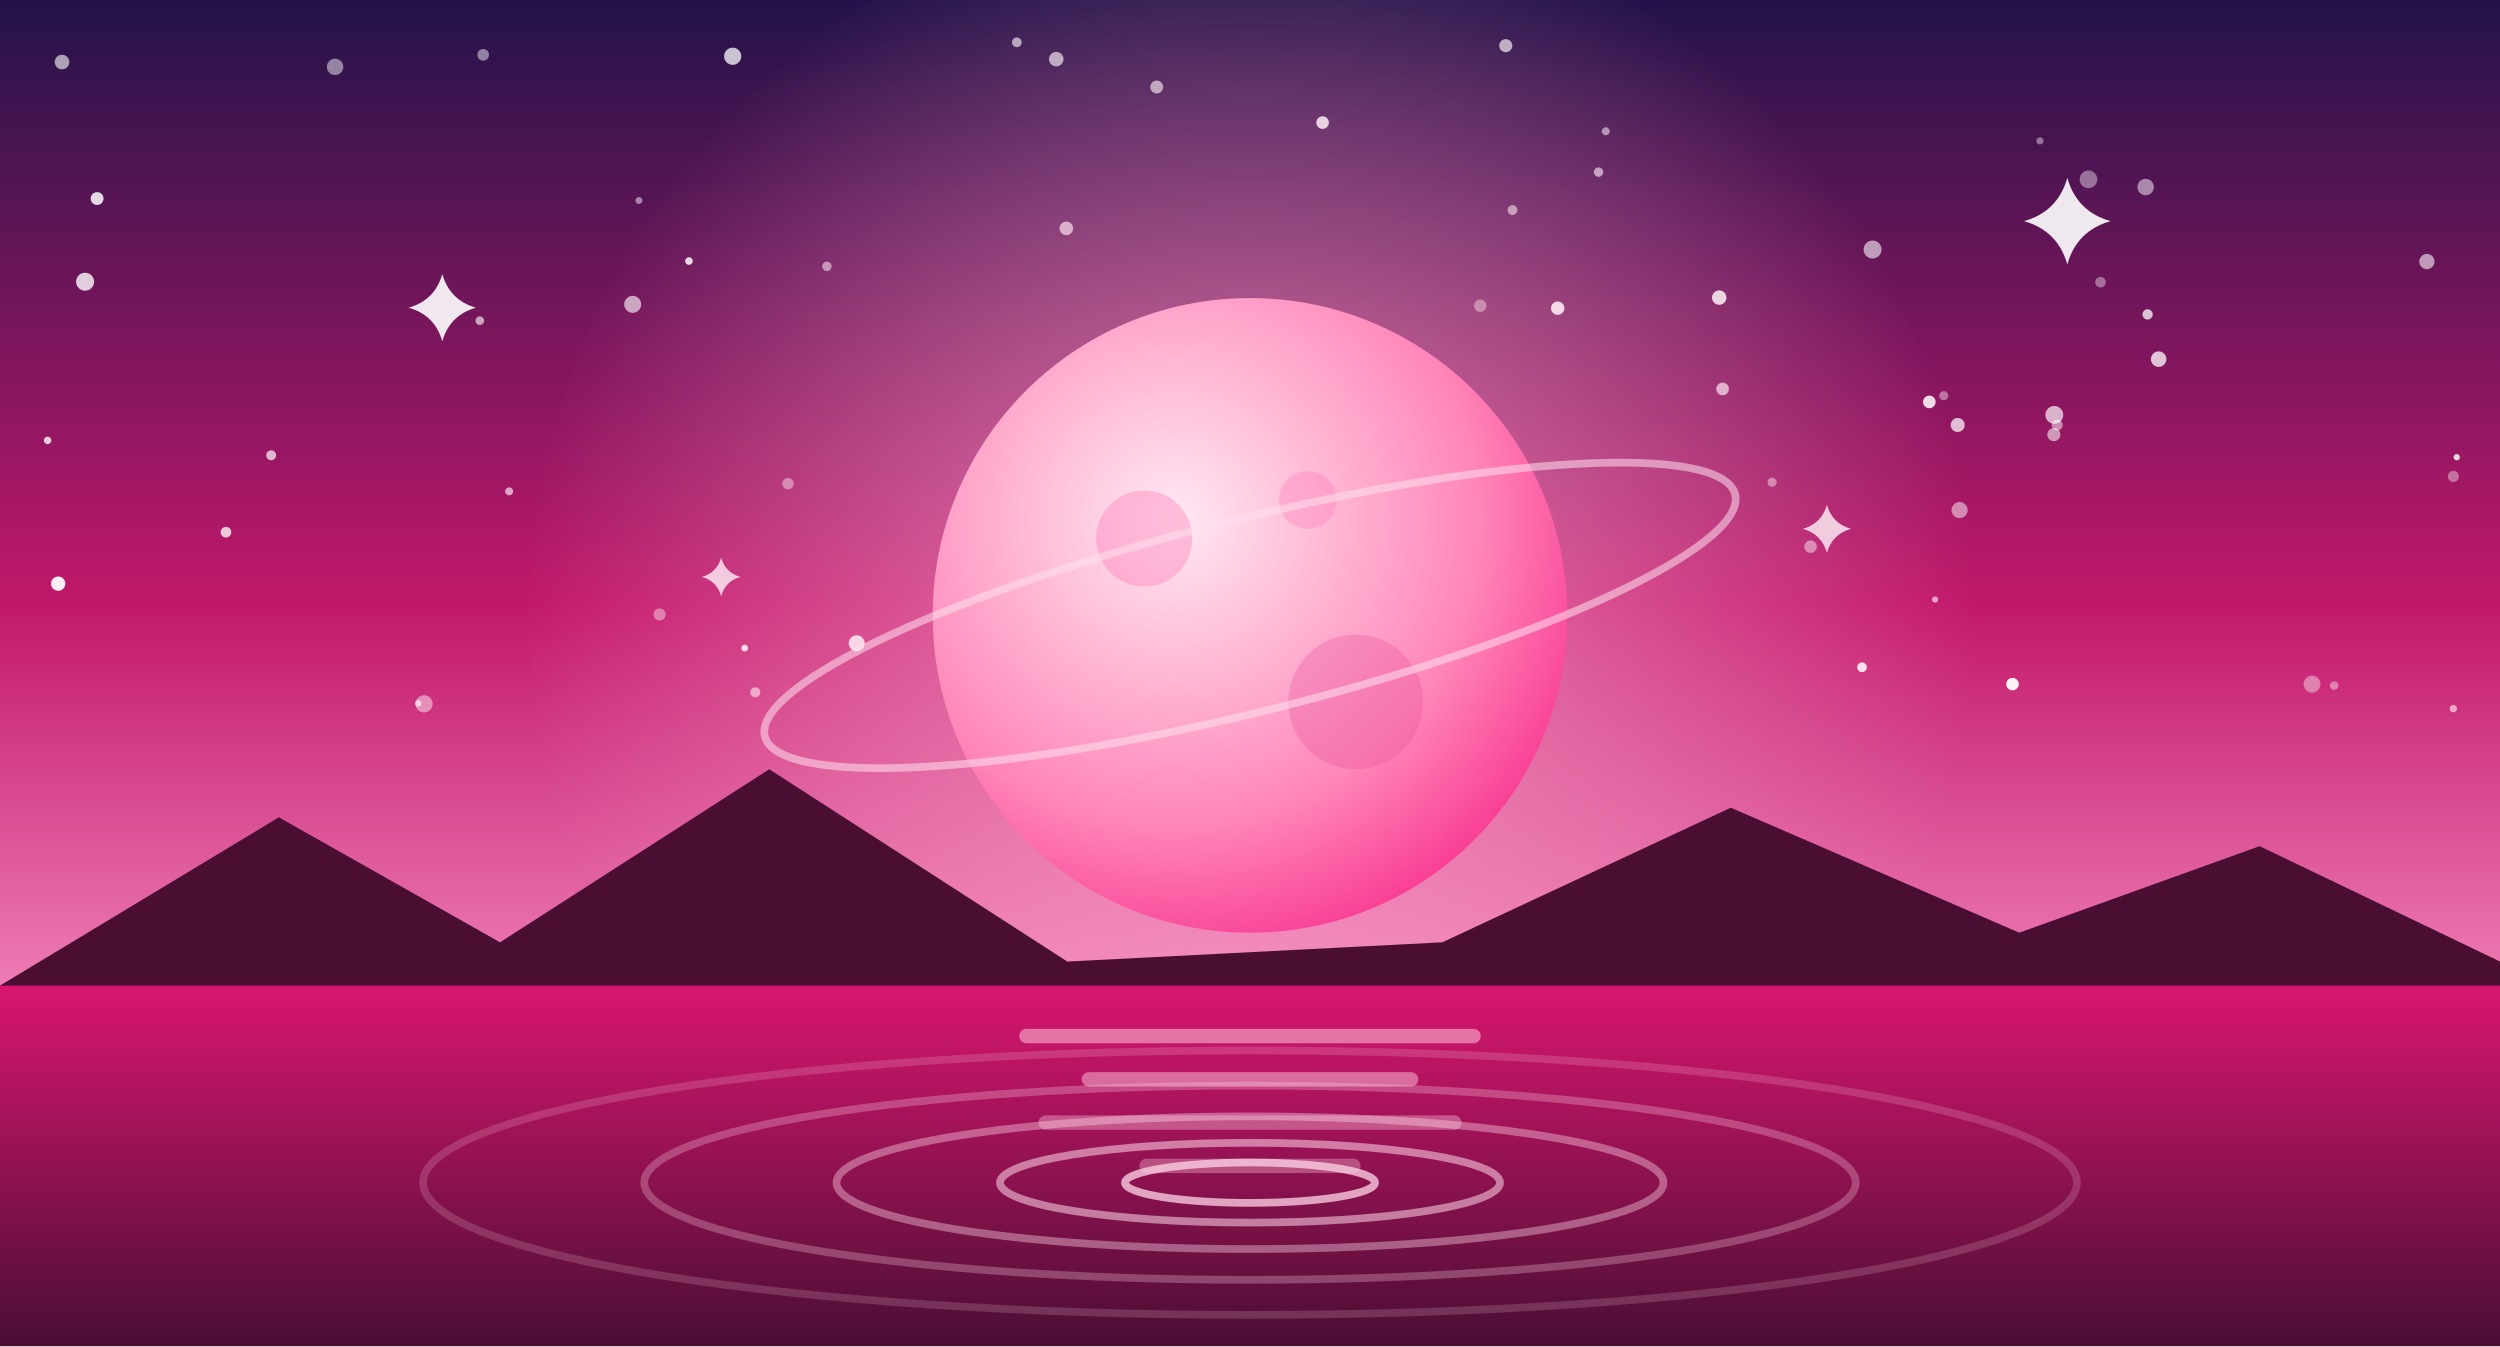
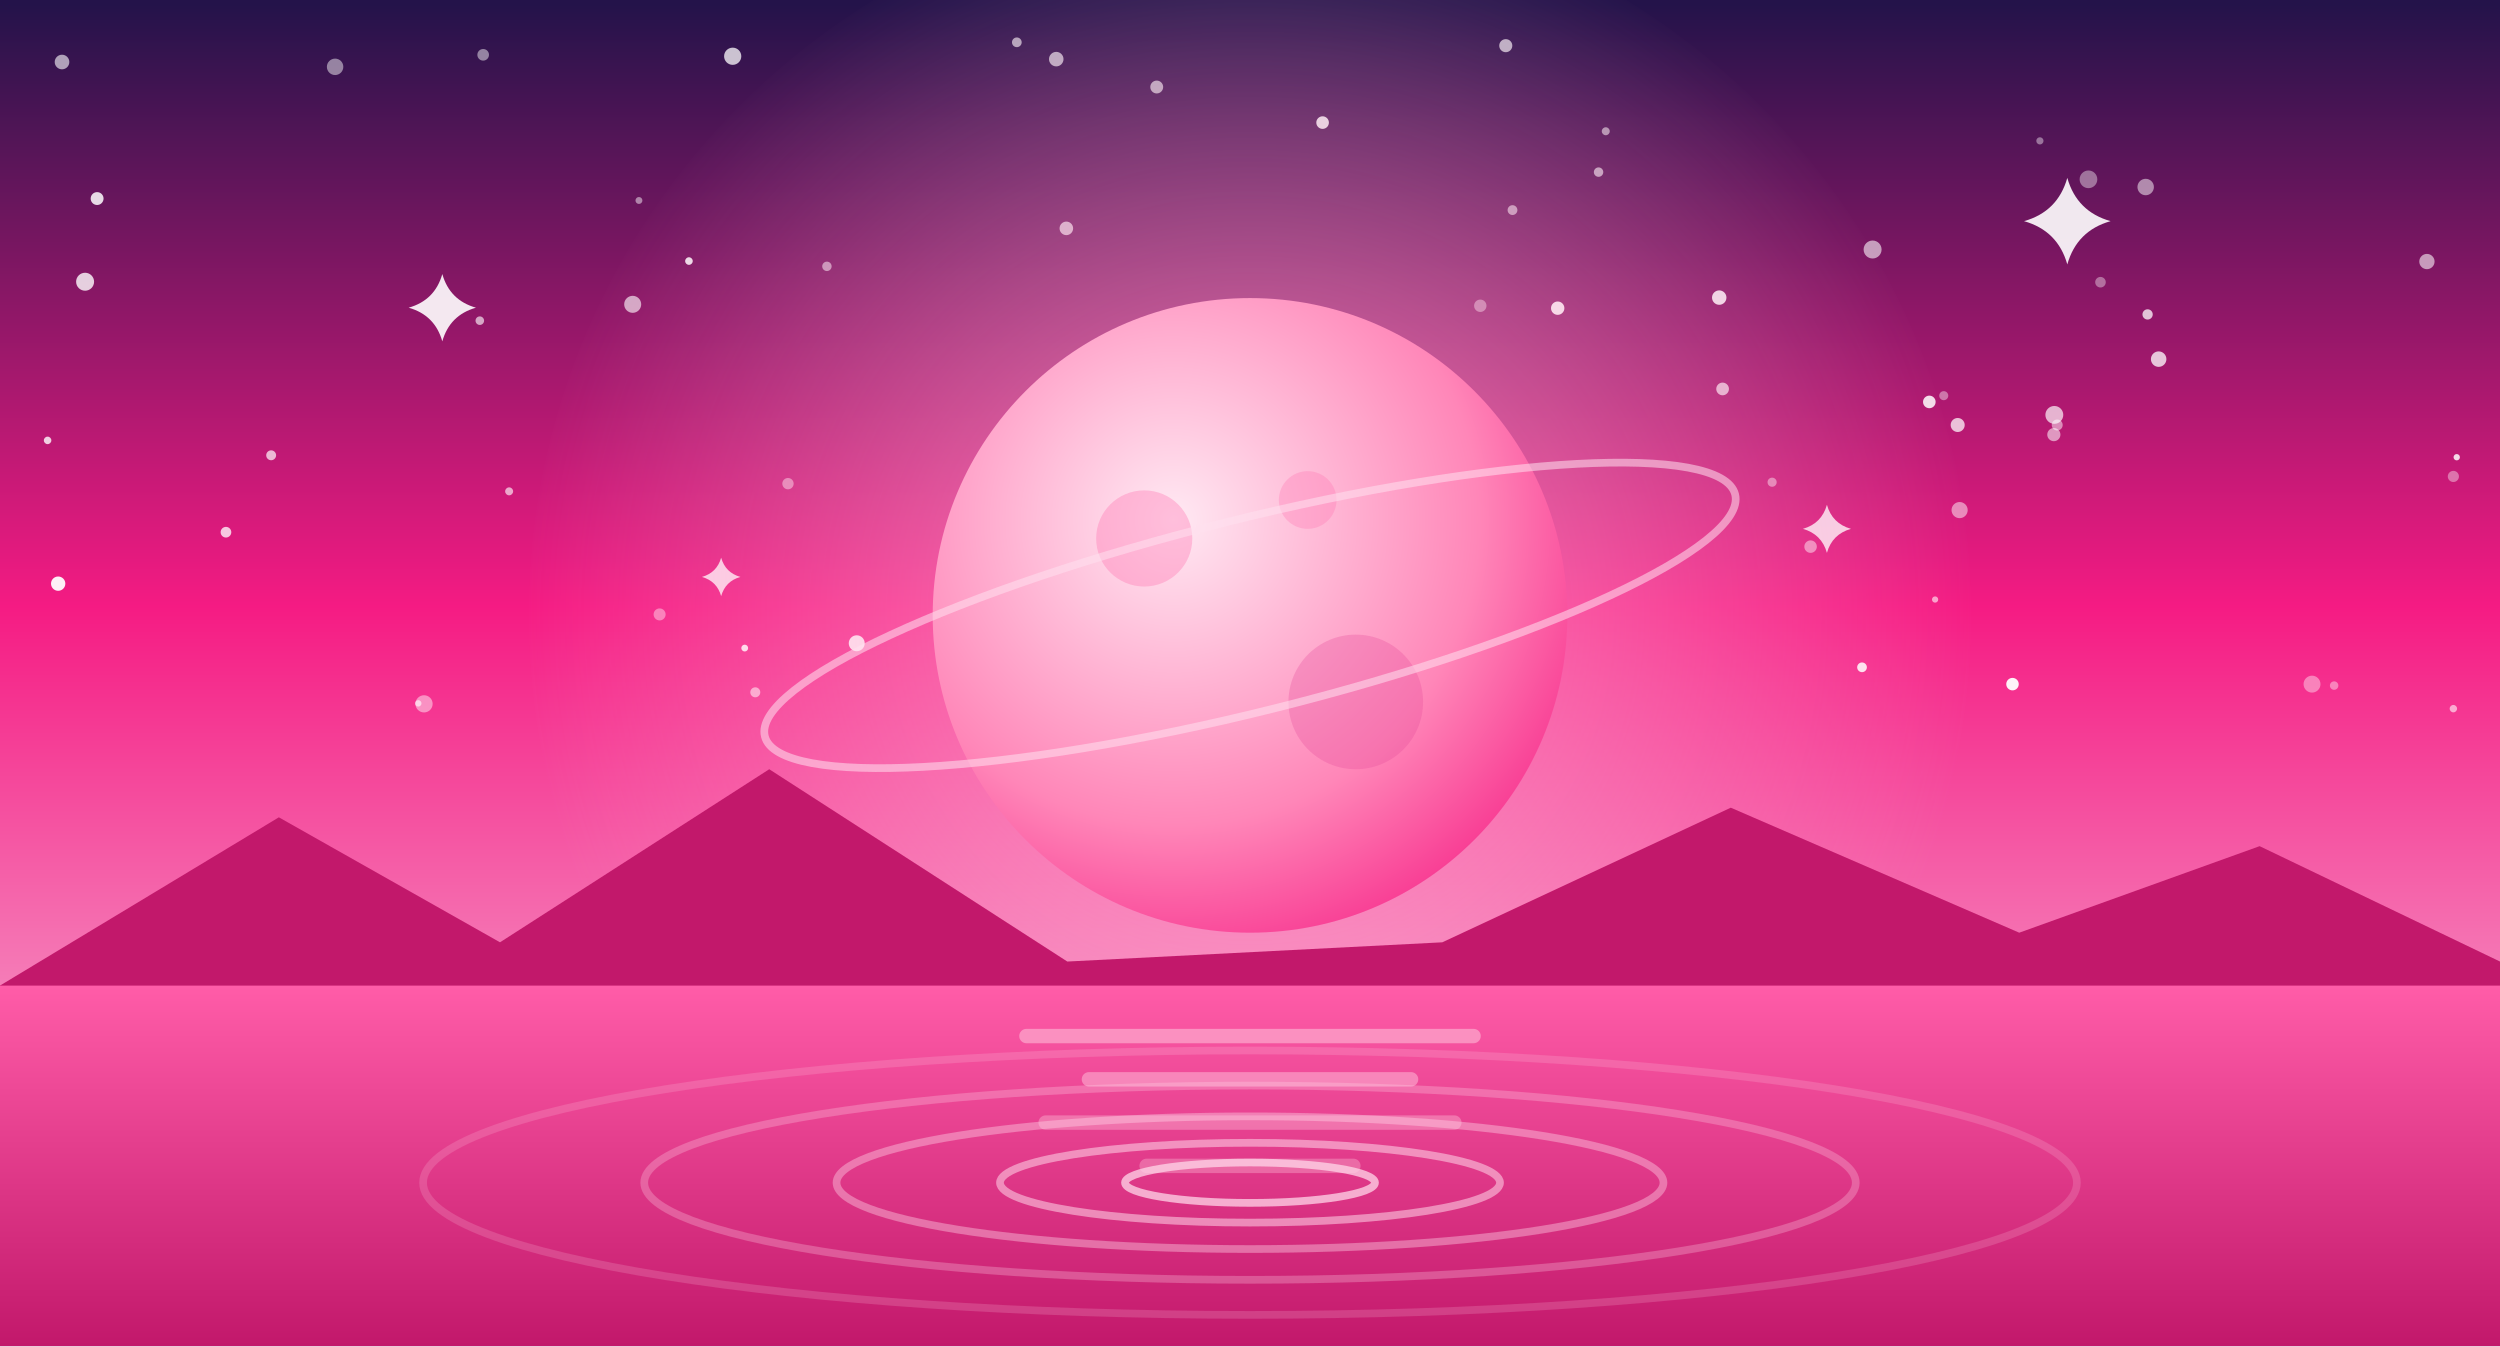
<svg xmlns="http://www.w3.org/2000/svg" viewBox="0 0 520 280" preserveAspectRatio="xMidYMid slice" role="img" aria-hidden="true">
  <defs>
    <linearGradient id="sky" x1="0" y1="0" x2="0" y2="1">
      <stop offset="0" stop-color="#24134A" />
-       <stop offset=".45" stop-color="#C2186B" />
+       <stop offset=".45" stop-color="#F51B83" />
      <stop offset=".78" stop-color="#F58CC0" />
      <stop offset="1" stop-color="#FF9CC6" />
    </linearGradient>
    <radialGradient id="moon" cx=".38" cy=".35" r=".8">
      <stop offset="0" stop-color="#FFE9F3" />
      <stop offset=".6" stop-color="#FF86B8" />
      <stop offset="1" stop-color="#F51B83" />
    </radialGradient>
    <radialGradient id="glow" cx=".5" cy=".5" r=".5">
      <stop offset="0" stop-color="#FFB0D2" stop-opacity=".7" />
      <stop offset="1" stop-color="#FFB0D2" stop-opacity="0" />
    </radialGradient>
    <linearGradient id="water" x1="0" y1="0" x2="0" y2="1">
-       <stop offset="0" stop-color="#D9166F" />
-       <stop offset="1" stop-color="#4A0E33" />
+       <stop offset="0" stop-color="#FF5CA8" />
+       <stop offset="1" stop-color="#C2186B" />
    </linearGradient>
  </defs>
  <rect width="520" height="280" fill="url(#sky)" />
  <circle cx="480.9" cy="142.3" r="1.76" fill="#fff" opacity="0.40" />
  <circle cx="307.9" cy="63.6" r="1.29" fill="#fff" opacity="0.43" />
  <circle cx="99.8" cy="66.7" r="0.89" fill="#fff" opacity="0.62" />
  <circle cx="12.9" cy="12.9" r="1.52" fill="#fff" opacity="0.60" />
  <circle cx="266.6" cy="110.1" r="1.07" fill="#fff" opacity="0.38" />
  <circle cx="407.2" cy="88.4" r="1.46" fill="#fff" opacity="0.72" />
  <circle cx="504.8" cy="54.4" r="1.59" fill="#fff" opacity="0.57" />
  <circle cx="297.5" cy="99.1" r="1.01" fill="#fff" opacity="0.40" />
  <circle cx="246.5" cy="107.7" r="1.37" fill="#fff" opacity="0.62" />
  <circle cx="334.0" cy="27.3" r="0.83" fill="#fff" opacity="0.54" />
  <circle cx="424.3" cy="29.3" r="0.75" fill="#fff" opacity="0.41" />
  <circle cx="20.2" cy="41.3" r="1.34" fill="#fff" opacity="0.84" />
  <circle cx="172.0" cy="55.4" r="0.98" fill="#fff" opacity="0.53" />
  <circle cx="404.3" cy="82.3" r="0.94" fill="#fff" opacity="0.41" />
  <circle cx="407.6" cy="106.1" r="1.68" fill="#fff" opacity="0.49" />
  <circle cx="283.6" cy="137.8" r="1.37" fill="#fff" opacity="0.92" />
  <circle cx="87.0" cy="146.3" r="0.67" fill="#fff" opacity="0.60" />
  <circle cx="12.1" cy="121.4" r="1.49" fill="#fff" opacity="0.93" />
  <circle cx="418.6" cy="142.3" r="1.30" fill="#fff" opacity="0.94" />
  <circle cx="389.5" cy="51.9" r="1.87" fill="#fff" opacity="0.58" />
  <circle cx="100.5" cy="11.4" r="1.21" fill="#fff" opacity="0.47" />
  <circle cx="485.5" cy="142.6" r="0.88" fill="#fff" opacity="0.41" />
  <circle cx="275.1" cy="25.5" r="1.31" fill="#fff" opacity="0.84" />
  <circle cx="131.6" cy="63.3" r="1.77" fill="#fff" opacity="0.62" />
  <circle cx="178.2" cy="133.8" r="1.66" fill="#fff" opacity="0.89" />
  <circle cx="357.6" cy="61.9" r="1.50" fill="#fff" opacity="0.85" />
  <circle cx="332.5" cy="35.8" r="0.98" fill="#fff" opacity="0.60" />
  <circle cx="401.3" cy="83.6" r="1.31" fill="#fff" opacity="0.85" />
  <circle cx="56.4" cy="94.7" r="1.03" fill="#fff" opacity="0.69" />
  <circle cx="434.4" cy="37.3" r="1.84" fill="#fff" opacity="0.40" />
  <circle cx="292.3" cy="81.3" r="0.91" fill="#fff" opacity="0.69" />
  <circle cx="244.8" cy="67.4" r="1.53" fill="#fff" opacity="0.35" />
  <circle cx="196.1" cy="117.8" r="0.78" fill="#fff" opacity="0.87" />
  <circle cx="105.9" cy="102.2" r="0.83" fill="#fff" opacity="0.62" />
  <circle cx="219.7" cy="12.3" r="1.51" fill="#fff" opacity="0.64" />
  <circle cx="358.3" cy="80.9" r="1.32" fill="#fff" opacity="0.67" />
  <circle cx="154.9" cy="134.8" r="0.71" fill="#fff" opacity="0.88" />
  <circle cx="449.0" cy="74.7" r="1.61" fill="#fff" opacity="0.75" />
  <circle cx="314.6" cy="43.7" r="1.02" fill="#fff" opacity="0.56" />
  <circle cx="157.1" cy="144.0" r="1.04" fill="#fff" opacity="0.58" />
  <circle cx="218.2" cy="122.5" r="1.22" fill="#fff" opacity="0.68" />
  <circle cx="132.9" cy="41.7" r="0.72" fill="#fff" opacity="0.48" />
  <circle cx="137.2" cy="127.8" r="1.25" fill="#fff" opacity="0.42" />
  <circle cx="240.6" cy="18.1" r="1.34" fill="#fff" opacity="0.62" />
  <circle cx="446.3" cy="38.9" r="1.71" fill="#fff" opacity="0.50" />
  <circle cx="511.0" cy="95.1" r="0.66" fill="#fff" opacity="0.83" />
  <circle cx="143.3" cy="54.3" r="0.79" fill="#fff" opacity="0.85" />
  <circle cx="47.0" cy="110.7" r="1.11" fill="#fff" opacity="0.76" />
  <circle cx="152.4" cy="11.7" r="1.79" fill="#fff" opacity="0.74" />
  <circle cx="88.2" cy="146.4" r="1.79" fill="#fff" opacity="0.46" />
  <circle cx="9.9" cy="91.6" r="0.78" fill="#fff" opacity="0.79" />
  <circle cx="243.8" cy="106.4" r="1.34" fill="#fff" opacity="0.81" />
  <circle cx="427.2" cy="90.4" r="1.37" fill="#fff" opacity="0.55" />
  <circle cx="69.7" cy="13.9" r="1.71" fill="#fff" opacity="0.47" />
  <circle cx="221.8" cy="47.5" r="1.41" fill="#fff" opacity="0.67" />
  <circle cx="446.7" cy="65.4" r="1.07" fill="#fff" opacity="0.74" />
  <circle cx="387.3" cy="138.8" r="1.01" fill="#fff" opacity="0.88" />
  <circle cx="510.3" cy="147.4" r="0.77" fill="#fff" opacity="0.58" />
  <circle cx="402.5" cy="124.7" r="0.65" fill="#fff" opacity="0.59" />
  <circle cx="376.6" cy="113.7" r="1.30" fill="#fff" opacity="0.48" />
  <circle cx="211.5" cy="8.8" r="1.01" fill="#fff" opacity="0.61" />
  <circle cx="427.9" cy="88.4" r="1.14" fill="#fff" opacity="0.50" />
  <circle cx="163.9" cy="100.6" r="1.18" fill="#fff" opacity="0.45" />
  <circle cx="427.3" cy="86.3" r="1.86" fill="#fff" opacity="0.67" />
  <circle cx="324.0" cy="64.1" r="1.39" fill="#fff" opacity="0.90" />
  <circle cx="510.3" cy="99.1" r="1.16" fill="#fff" opacity="0.39" />
  <circle cx="436.9" cy="58.7" r="1.10" fill="#fff" opacity="0.38" />
  <circle cx="17.7" cy="58.6" r="1.87" fill="#fff" opacity="0.79" />
  <circle cx="368.6" cy="100.3" r="0.95" fill="#fff" opacity="0.45" />
  <circle cx="313.2" cy="9.5" r="1.36" fill="#fff" opacity="0.66" />
  <path d="M92 57 Q93.54 62.46 99 64 Q93.54 65.54 92 71 Q90.46 65.54 85 64 Q90.46 62.46 92 57Z" fill="#fff" opacity="0.9" />
  <path d="M430 37 Q431.98 44.02 439 46 Q431.98 47.98 430 55 Q428.02 47.98 421 46 Q428.02 44.02 430 37Z" fill="#fff" opacity="0.9" />
  <path d="M380 105 Q381.1 108.9 385 110 Q381.1 111.1 380 115 Q378.9 111.1 375 110 Q378.9 108.9 380 105Z" fill="#fff" opacity="0.8" />
  <path d="M150 116 Q150.88 119.12 154 120 Q150.88 120.88 150 124 Q149.12 120.88 146 120 Q149.12 119.12 150 116Z" fill="#fff" opacity="0.8" />
  <circle cx="260" cy="128" r="150" fill="url(#glow)" />
  <circle cx="260" cy="128" r="66" fill="url(#moon)" />
  <circle cx="238" cy="112" r="10" fill="#FF6FAE" opacity=".35" />
  <circle cx="282" cy="146" r="14" fill="#E5499A" opacity=".3" />
  <circle cx="272" cy="104" r="6" fill="#FF6FAE" opacity=".3" />
  <ellipse cx="260" cy="128" rx="104" ry="20" fill="none" stroke="#FFE0EF" stroke-width="1.6" opacity=".55" transform="rotate(-14 260 128)" />
-   <path d="M0 205 L58 170 L104 196 L160 160 L222 200 L300 196 L360 168 L420 194 L470 176 L520 200 V215 H0Z" fill="#4A0E33" />
+   <path d="M0 205 L58 170 L104 196 L160 160 L222 200 L300 196 L360 168 L420 194 L470 176 L520 200 V215 H0Z" fill="#C2186B" />
  <rect y="205" width="520" height="75" fill="url(#water)" />
  <rect x="212.0" y="214" width="96" height="3" rx="1.5" fill="#FFC2DB" opacity="0.55" />
  <rect x="225.0" y="223" width="70" height="3" rx="1.5" fill="#FFC2DB" opacity="0.5" />
  <rect x="216.0" y="232" width="88" height="3" rx="1.5" fill="#FFC2DB" opacity="0.38" />
  <rect x="237.0" y="241" width="46" height="3" rx="1.5" fill="#FFC2DB" opacity="0.35" />
  <ellipse cx="260" cy="246" rx="26" ry="4.2" fill="none" stroke="#FFD6E8" stroke-width="1.6" opacity="0.75" />
  <ellipse cx="260" cy="246" rx="52" ry="8.3" fill="none" stroke="#FFD6E8" stroke-width="1.6" opacity="0.55" />
  <ellipse cx="260" cy="246" rx="86" ry="13.8" fill="none" stroke="#FFD6E8" stroke-width="1.6" opacity="0.4" />
  <ellipse cx="260" cy="246" rx="126" ry="20.2" fill="none" stroke="#FFD6E8" stroke-width="1.6" opacity="0.28" />
  <ellipse cx="260" cy="246" rx="172" ry="27.5" fill="none" stroke="#FFD6E8" stroke-width="1.6" opacity="0.18" />
</svg>
